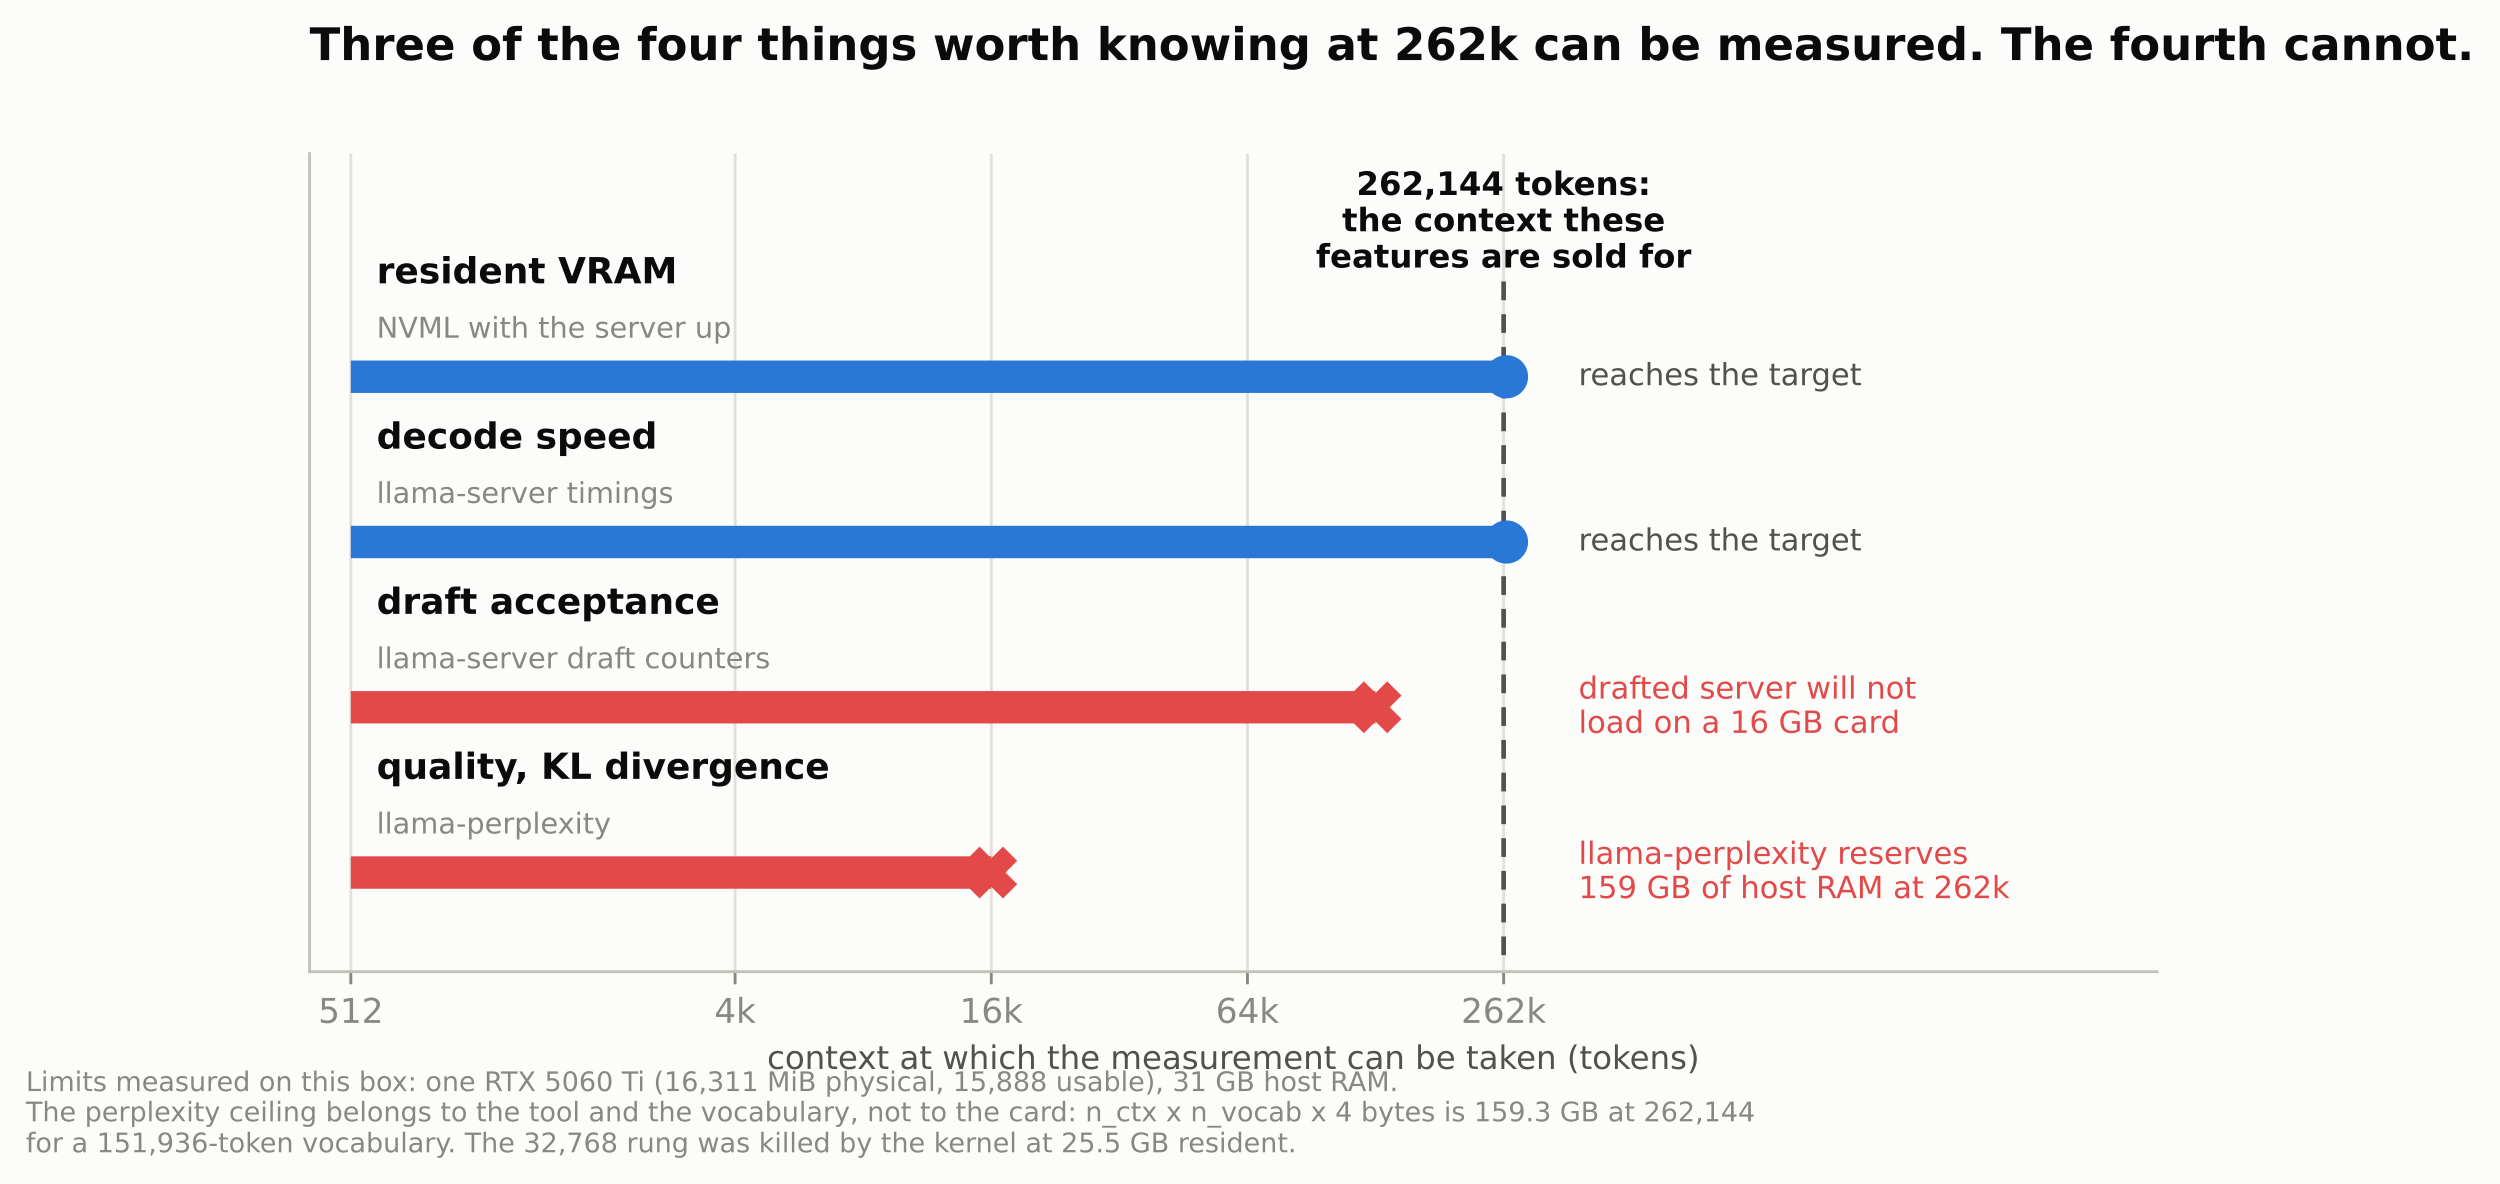
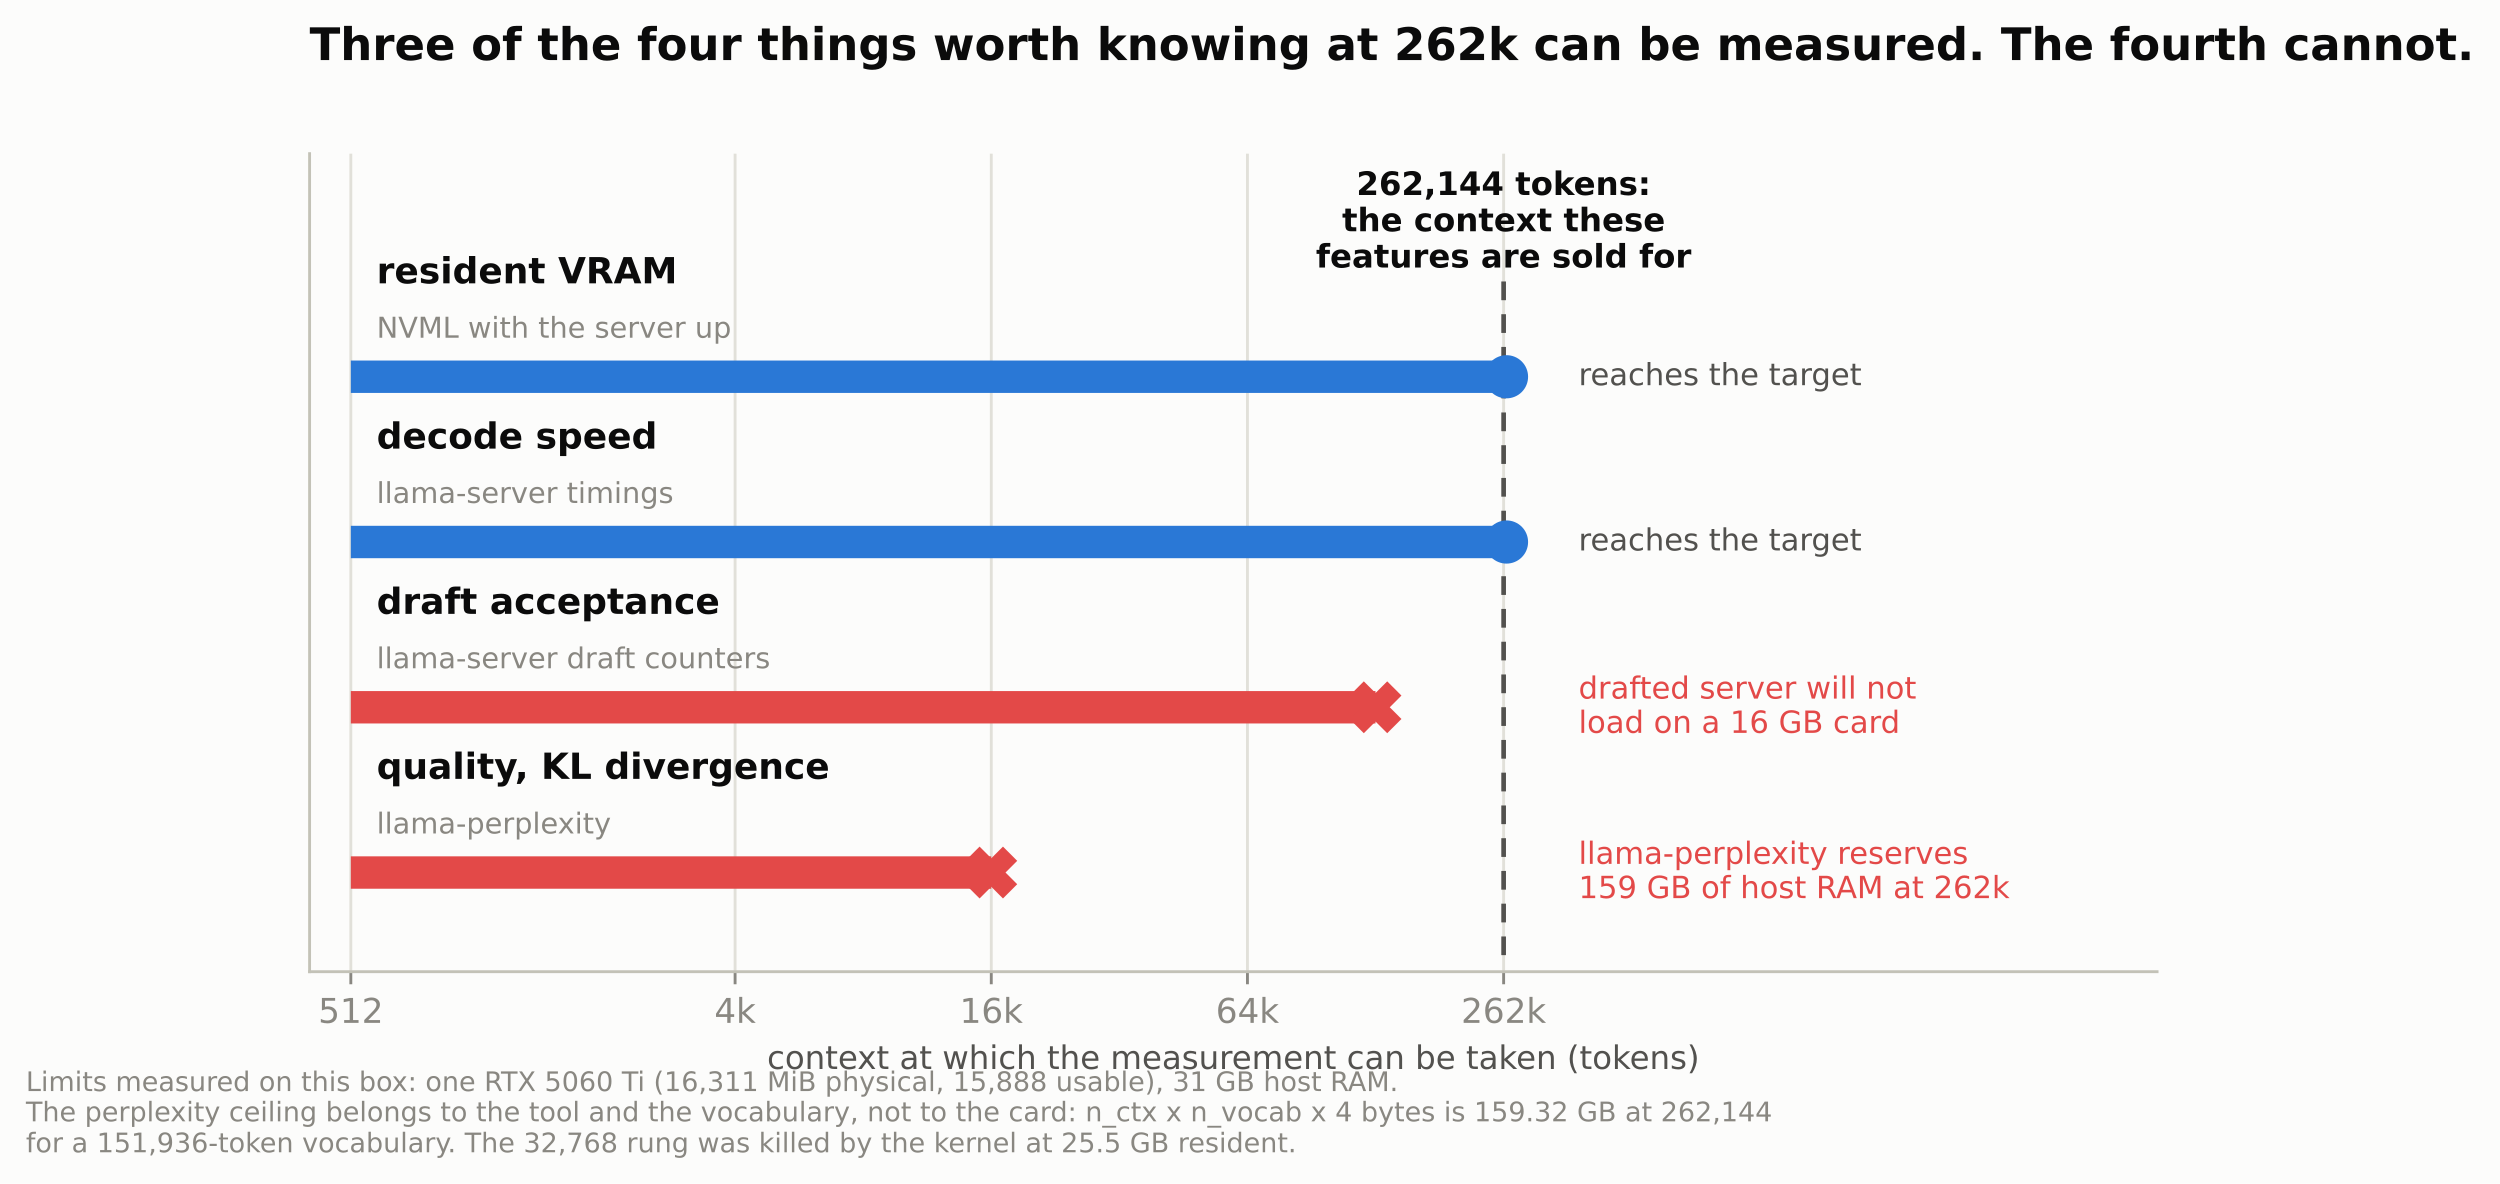
<svg xmlns="http://www.w3.org/2000/svg" xmlns:xlink="http://www.w3.org/1999/xlink" width="694.673pt" height="328.946pt" viewBox="0 0 694.673 328.946" version="1.1">
  <defs>
    <style type="text/css">*{stroke-linejoin: round; stroke-linecap: butt}</style>
  </defs>
  <g id="figure_1">
    <g id="patch_1">
      <path d="M 0 328.946  L 694.673 328.946  L 694.673 0  L 0 0  z " style="fill: #fcfcfb" />
    </g>
    <g id="axes_1">
      <g id="patch_2">
        <path d="M 86.026 270.002  L 599.386 270.002  L 599.386 42.698  L 86.026 42.698  z " style="fill: #fcfcfb" />
      </g>
      <g id="matplotlib.axis_1">
        <g id="xtick_1">
          <g id="line2d_1">
-             <path d="M 97.484 270.002  L 97.484 42.698  " clip-path="url(#p1c9add14ac)" style="fill: none; stroke: #e1e0d9; stroke-width: 0.8; stroke-linecap: square" />
+             <path d="M 97.484 270.002  L 97.484 42.698  " clip-path="url(#p3b4c27f483)" style="fill: none; stroke: #e1e0d9; stroke-width: 0.8; stroke-linecap: square" />
          </g>
          <g id="line2d_2">
            <defs>
-               <path id="m58900bb313" d="M 0 0  L 0 3.5  " style="stroke: #898781; stroke-width: 0.8" />
+               <path id="m41ba35723c" d="M 0 0  L 0 3.5  " style="stroke: #898781; stroke-width: 0.8" />
            </defs>
            <g>
-               <use xlink:href="#m58900bb313" x="97.484" y="270.002" style="fill: #898781; stroke: #898781; stroke-width: 0.8" />
+               <use xlink:href="#m41ba35723c" x="97.484" y="270.002" style="fill: #898781; stroke: #898781; stroke-width: 0.8" />
            </g>
          </g>
          <g id="text_1">
            <text style="font-size: 9.5px; font-family: 'DejaVu Sans'; text-anchor: middle; fill: #898781" x="97.484" y="284.221" transform="rotate(-0 97.4837 284.2206)">512</text>
          </g>
        </g>
        <g id="xtick_2">
          <g id="line2d_3">
-             <path d="M 204.26 270.002  L 204.26 42.698  " clip-path="url(#p1c9add14ac)" style="fill: none; stroke: #e1e0d9; stroke-width: 0.8; stroke-linecap: square" />
+             <path d="M 204.26 270.002  L 204.26 42.698  " clip-path="url(#p3b4c27f483)" style="fill: none; stroke: #e1e0d9; stroke-width: 0.8; stroke-linecap: square" />
          </g>
          <g id="line2d_4">
            <g>
-               <use xlink:href="#m58900bb313" x="204.26" y="270.002" style="fill: #898781; stroke: #898781; stroke-width: 0.8" />
+               <use xlink:href="#m41ba35723c" x="204.26" y="270.002" style="fill: #898781; stroke: #898781; stroke-width: 0.8" />
            </g>
          </g>
          <g id="text_2">
            <text style="font-size: 9.5px; font-family: 'DejaVu Sans'; text-anchor: middle; fill: #898781" x="204.26" y="284.221" transform="rotate(-0 204.26 284.2206)">4k</text>
          </g>
        </g>
        <g id="xtick_3">
          <g id="line2d_5">
-             <path d="M 275.444 270.002  L 275.444 42.698  " clip-path="url(#p1c9add14ac)" style="fill: none; stroke: #e1e0d9; stroke-width: 0.8; stroke-linecap: square" />
+             <path d="M 275.444 270.002  L 275.444 42.698  " clip-path="url(#p3b4c27f483)" style="fill: none; stroke: #e1e0d9; stroke-width: 0.8; stroke-linecap: square" />
          </g>
          <g id="line2d_6">
            <g>
-               <use xlink:href="#m58900bb313" x="275.444" y="270.002" style="fill: #898781; stroke: #898781; stroke-width: 0.8" />
+               <use xlink:href="#m41ba35723c" x="275.444" y="270.002" style="fill: #898781; stroke: #898781; stroke-width: 0.8" />
            </g>
          </g>
          <g id="text_3">
            <text style="font-size: 9.5px; font-family: 'DejaVu Sans'; text-anchor: middle; fill: #898781" x="275.444" y="284.221" transform="rotate(-0 275.4442 284.2206)">16k</text>
          </g>
        </g>
        <g id="xtick_4">
          <g id="line2d_7">
-             <path d="M 346.628 270.002  L 346.628 42.698  " clip-path="url(#p1c9add14ac)" style="fill: none; stroke: #e1e0d9; stroke-width: 0.8; stroke-linecap: square" />
+             <path d="M 346.628 270.002  L 346.628 42.698  " clip-path="url(#p3b4c27f483)" style="fill: none; stroke: #e1e0d9; stroke-width: 0.8; stroke-linecap: square" />
          </g>
          <g id="line2d_8">
            <g>
-               <use xlink:href="#m58900bb313" x="346.628" y="270.002" style="fill: #898781; stroke: #898781; stroke-width: 0.8" />
+               <use xlink:href="#m41ba35723c" x="346.628" y="270.002" style="fill: #898781; stroke: #898781; stroke-width: 0.8" />
            </g>
          </g>
          <g id="text_4">
            <text style="font-size: 9.5px; font-family: 'DejaVu Sans'; text-anchor: middle; fill: #898781" x="346.628" y="284.221" transform="rotate(-0 346.6285 284.2206)">64k</text>
          </g>
        </g>
        <g id="xtick_5">
          <g id="line2d_9">
-             <path d="M 417.813 270.002  L 417.813 42.698  " clip-path="url(#p1c9add14ac)" style="fill: none; stroke: #e1e0d9; stroke-width: 0.8; stroke-linecap: square" />
+             <path d="M 417.813 270.002  L 417.813 42.698  " clip-path="url(#p3b4c27f483)" style="fill: none; stroke: #e1e0d9; stroke-width: 0.8; stroke-linecap: square" />
          </g>
          <g id="line2d_10">
            <g>
-               <use xlink:href="#m58900bb313" x="417.813" y="270.002" style="fill: #898781; stroke: #898781; stroke-width: 0.8" />
+               <use xlink:href="#m41ba35723c" x="417.813" y="270.002" style="fill: #898781; stroke: #898781; stroke-width: 0.8" />
            </g>
          </g>
          <g id="text_5">
            <text style="font-size: 9.5px; font-family: 'DejaVu Sans'; text-anchor: middle; fill: #898781" x="417.813" y="284.221" transform="rotate(-0 417.8127 284.2206)">262k</text>
          </g>
        </g>
        <g id="text_6">
          <text style="font-size: 9px; font-family: 'DejaVu Sans'; text-anchor: middle; fill: #52514e" x="342.706" y="297.035" transform="rotate(-0 342.7056 297.0349)">context at which the measurement can be taken (tokens)</text>
        </g>
      </g>
      <g id="matplotlib.axis_2" />
      <g id="LineCollection_1">
-         <path d="M 417.813 265.41  L 417.813 76.22  " clip-path="url(#p1c9add14ac)" style="fill: none; stroke-dasharray: 5.2,3.9; stroke-dashoffset: 0; stroke: #52514e; stroke-width: 1.3" />
+         <path d="M 417.813 265.41  L 417.813 76.22  " clip-path="url(#p3b4c27f483)" style="fill: none; stroke-dasharray: 5.2,3.9; stroke-dashoffset: 0; stroke: #52514e; stroke-width: 1.3" />
      </g>
      <g id="patch_3">
        <path d="M 86.026 270.002  L 86.026 42.698  " style="fill: none; stroke: #c3c2b7; stroke-width: 0.8; stroke-linejoin: miter; stroke-linecap: square" />
      </g>
      <g id="patch_4">
        <path d="M 86.026 270.002  L 599.386 270.002  " style="fill: none; stroke: #c3c2b7; stroke-width: 0.8; stroke-linejoin: miter; stroke-linecap: square" />
      </g>
      <g id="line2d_11">
-         <path d="M 97.484 104.69  L 418.609 104.69  " clip-path="url(#p1c9add14ac)" style="fill: none; stroke: #2a78d6; stroke-width: 9" />
+         <path d="M 97.484 104.69  L 418.609 104.69  " clip-path="url(#p3b4c27f483)" style="fill: none; stroke: #2a78d6; stroke-width: 9" />
      </g>
      <g id="text_7">
        <text style="font-weight: 700; font-size: 10px; font-family: 'DejaVu Sans'; text-anchor: start; fill: #0b0b0b" x="104.66" y="78.732" transform="rotate(-0 104.6603 78.73196)">resident VRAM</text>
      </g>
      <g id="text_8">
        <text style="font-size: 8px; font-family: 'DejaVu Sans'; text-anchor: start; fill: #898781" x="104.66" y="93.842" transform="rotate(-0 104.6603 93.8423)">NVML with the server up</text>
      </g>
      <g id="text_9">
        <text style="font-size: 8.5px; font-family: 'DejaVu Sans'; text-anchor: start; fill: #52514e" x="438.633" y="107.036" transform="rotate(-0 438.6327 107.0355)">reaches the target</text>
      </g>
      <g id="line2d_12">
-         <path d="M 97.484 150.61  L 418.609 150.61  " clip-path="url(#p1c9add14ac)" style="fill: none; stroke: #2a78d6; stroke-width: 9" />
+         <path d="M 97.484 150.61  L 418.609 150.61  " clip-path="url(#p3b4c27f483)" style="fill: none; stroke: #2a78d6; stroke-width: 9" />
      </g>
      <g id="text_10">
        <text style="font-weight: 700; font-size: 10px; font-family: 'DejaVu Sans'; text-anchor: start; fill: #0b0b0b" x="104.66" y="124.652" transform="rotate(-0 104.6603 124.652)">decode speed</text>
      </g>
      <g id="text_11">
        <text style="font-size: 8px; font-family: 'DejaVu Sans'; text-anchor: start; fill: #898781" x="104.66" y="139.762" transform="rotate(-0 104.6603 139.7623)">llama-server timings</text>
      </g>
      <g id="text_12">
        <text style="font-size: 8.5px; font-family: 'DejaVu Sans'; text-anchor: start; fill: #52514e" x="438.633" y="152.956" transform="rotate(-0 438.6327 152.9555)">reaches the target</text>
      </g>
      <g id="line2d_13">
-         <path d="M 97.484 196.53  L 382.212 196.53  " clip-path="url(#p1c9add14ac)" style="fill: none; stroke: #e34948; stroke-width: 9" />
+         <path d="M 97.484 196.53  L 382.212 196.53  " clip-path="url(#p3b4c27f483)" style="fill: none; stroke: #e34948; stroke-width: 9" />
      </g>
      <g id="text_13">
        <text style="font-weight: 700; font-size: 10px; font-family: 'DejaVu Sans'; text-anchor: start; fill: #0b0b0b" x="104.66" y="170.572" transform="rotate(-0 104.6603 170.572)">draft acceptance</text>
      </g>
      <g id="text_14">
        <text style="font-size: 8px; font-family: 'DejaVu Sans'; text-anchor: start; fill: #898781" x="104.66" y="185.682" transform="rotate(-0 104.6603 185.6823)">llama-server draft counters</text>
      </g>
      <g id="text_15">
        <text style="font-size: 8.5px; font-family: 'DejaVu Sans'; fill: #e34948" transform="translate(438.6327 194.1164)">drafted server will not</text>
        <text style="font-size: 8.5px; font-family: 'DejaVu Sans'; fill: #e34948" transform="translate(438.6327 203.6346)">load on a 16 GB card</text>
      </g>
      <g id="line2d_14">
-         <path d="M 97.484 242.45  L 275.444 242.45  " clip-path="url(#p1c9add14ac)" style="fill: none; stroke: #e34948; stroke-width: 9" />
+         <path d="M 97.484 242.45  L 275.444 242.45  " clip-path="url(#p3b4c27f483)" style="fill: none; stroke: #e34948; stroke-width: 9" />
      </g>
      <g id="text_16">
        <text style="font-weight: 700; font-size: 10px; font-family: 'DejaVu Sans'; text-anchor: start; fill: #0b0b0b" x="104.66" y="216.414" transform="rotate(-0 104.6603 216.4138)">quality, KL divergence</text>
      </g>
      <g id="text_17">
        <text style="font-size: 8px; font-family: 'DejaVu Sans'; text-anchor: start; fill: #898781" x="104.66" y="231.602" transform="rotate(-0 104.6603 231.6023)">llama-perplexity</text>
      </g>
      <g id="text_18">
        <text style="font-size: 8.5px; font-family: 'DejaVu Sans'; fill: #e34948" transform="translate(438.6327 240.0364)">llama-perplexity reserves</text>
        <text style="font-size: 8.5px; font-family: 'DejaVu Sans'; fill: #e34948" transform="translate(438.6327 249.5546)">159 GB of host RAM at 262k</text>
      </g>
      <g id="text_19">
        <text style="font-weight: 700; font-size: 9px; font-family: 'DejaVu Sans'; fill: #0b0b0b" transform="translate(376.9007 54.19187)">262,144 tokens:</text>
        <text style="font-weight: 700; font-size: 9px; font-family: 'DejaVu Sans'; fill: #0b0b0b" transform="translate(372.9167 64.2699)">the context these</text>
        <text style="font-weight: 700; font-size: 9px; font-family: 'DejaVu Sans'; fill: #0b0b0b" transform="translate(365.6528 74.34793)">features are sold for</text>
      </g>
      <g id="text_20">
        <text style="font-weight: 700; font-size: 12.5px; font-family: 'DejaVu Sans'; text-anchor: start; fill: #0b0b0b" x="86.026" y="16.698" transform="rotate(-0 86.0256 16.69805)">Three of the four things worth knowing at 262k can be measured. The fourth cannot.</text>
      </g>
      <g id="line2d_15">
-         <path d="M 418.609 104.69  " clip-path="url(#p1c9add14ac)" style="fill: none; stroke: #2a78d6; stroke-width: 1.5; stroke-linecap: square" />
+         <path d="M 418.609 104.69  " clip-path="url(#p3b4c27f483)" style="fill: none; stroke: #2a78d6; stroke-width: 1.5; stroke-linecap: square" />
        <defs>
-           <path id="mbc93141547" d="M 0 5.5  C 1.459 5.5 2.858 4.92 3.889 3.889  C 4.92 2.858 5.5 1.459 5.5 0  C 5.5 -1.459 4.92 -2.858 3.889 -3.889  C 2.858 -4.92 1.459 -5.5 0 -5.5  C -1.459 -5.5 -2.858 -4.92 -3.889 -3.889  C -4.92 -2.858 -5.5 -1.459 -5.5 0  C -5.5 1.459 -4.92 2.858 -3.889 3.889  C -2.858 4.92 -1.459 5.5 0 5.5  z " style="stroke: #2a78d6" />
+           <path id="mab9ab3d83a" d="M 0 5.5  C 1.459 5.5 2.858 4.92 3.889 3.889  C 4.92 2.858 5.5 1.459 5.5 0  C 5.5 -1.459 4.92 -2.858 3.889 -3.889  C 2.858 -4.92 1.459 -5.5 0 -5.5  C -1.459 -5.5 -2.858 -4.92 -3.889 -3.889  C -4.92 -2.858 -5.5 -1.459 -5.5 0  C -5.5 1.459 -4.92 2.858 -3.889 3.889  C -2.858 4.92 -1.459 5.5 0 5.5  z " style="stroke: #2a78d6" />
        </defs>
-         <g clip-path="url(#p1c9add14ac)">
-           <use xlink:href="#mbc93141547" x="418.609" y="104.69" style="fill: #2a78d6; stroke: #2a78d6" />
+         <g clip-path="url(#p3b4c27f483)">
+           <use xlink:href="#mab9ab3d83a" x="418.609" y="104.69" style="fill: #2a78d6; stroke: #2a78d6" />
        </g>
      </g>
      <g id="line2d_16">
-         <path d="M 418.609 150.61  " clip-path="url(#p1c9add14ac)" style="fill: none; stroke: #2a78d6; stroke-width: 1.5; stroke-linecap: square" />
-         <g clip-path="url(#p1c9add14ac)">
-           <use xlink:href="#mbc93141547" x="418.609" y="150.61" style="fill: #2a78d6; stroke: #2a78d6" />
+         <path d="M 418.609 150.61  " clip-path="url(#p3b4c27f483)" style="fill: none; stroke: #2a78d6; stroke-width: 1.5; stroke-linecap: square" />
+         <g clip-path="url(#p3b4c27f483)">
+           <use xlink:href="#mab9ab3d83a" x="418.609" y="150.61" style="fill: #2a78d6; stroke: #2a78d6" />
        </g>
      </g>
      <g id="line2d_17">
-         <path d="M 382.212 196.53  " clip-path="url(#p1c9add14ac)" style="fill: none; stroke: #e34948; stroke-width: 1.5; stroke-linecap: square" />
+         <path d="M 382.212 196.53  " clip-path="url(#p3b4c27f483)" style="fill: none; stroke: #e34948; stroke-width: 1.5; stroke-linecap: square" />
        <defs>
-           <path id="mffd7848ad2" d="M -3.25 6.5  L 0 3.25  L 3.25 6.5  L 6.5 3.25  L 3.25 0  L 6.5 -3.25  L 3.25 -6.5  L 0 -3.25  L -3.25 -6.5  L -6.5 -3.25  L -3.25 0  L -6.5 3.25  z " style="stroke: #e34948; stroke-linejoin: miter" />
+           <path id="mfce4f37b17" d="M -3.25 6.5  L 0 3.25  L 3.25 6.5  L 6.5 3.25  L 3.25 0  L 6.5 -3.25  L 3.25 -6.5  L 0 -3.25  L -3.25 -6.5  L -6.5 -3.25  L -3.25 0  L -6.5 3.25  z " style="stroke: #e34948; stroke-linejoin: miter" />
        </defs>
-         <g clip-path="url(#p1c9add14ac)">
-           <use xlink:href="#mffd7848ad2" x="382.212" y="196.53" style="fill: #e34948; stroke: #e34948; stroke-linejoin: miter" />
+         <g clip-path="url(#p3b4c27f483)">
+           <use xlink:href="#mfce4f37b17" x="382.212" y="196.53" style="fill: #e34948; stroke: #e34948; stroke-linejoin: miter" />
        </g>
      </g>
      <g id="line2d_18">
-         <path d="M 275.444 242.45  " clip-path="url(#p1c9add14ac)" style="fill: none; stroke: #e34948; stroke-width: 1.5; stroke-linecap: square" />
-         <g clip-path="url(#p1c9add14ac)">
-           <use xlink:href="#mffd7848ad2" x="275.444" y="242.45" style="fill: #e34948; stroke: #e34948; stroke-linejoin: miter" />
+         <path d="M 275.444 242.45  " clip-path="url(#p3b4c27f483)" style="fill: none; stroke: #e34948; stroke-width: 1.5; stroke-linecap: square" />
+         <g clip-path="url(#p3b4c27f483)">
+           <use xlink:href="#mfce4f37b17" x="275.444" y="242.45" style="fill: #e34948; stroke: #e34948; stroke-linejoin: miter" />
        </g>
      </g>
    </g>
    <g id="text_21">
      <text style="font-size: 7.5px; font-family: 'DejaVu Sans'; fill: #898781" transform="translate(7.2 303.1807)">Limits measured on this box: one RTX 5060 Ti (16,311 MiB physical, 15,888 usable), 31 GB host RAM.</text>
-       <text style="font-size: 7.5px; font-family: 'DejaVu Sans'; fill: #898781" transform="translate(7.2 311.5791)">The perplexity ceiling belongs to the tool and the vocabulary, not to the card: n_ctx x n_vocab x 4 bytes is 159.3 GB at 262,144</text>
+       <text style="font-size: 7.5px; font-family: 'DejaVu Sans'; fill: #898781" transform="translate(7.2 311.5791)">The perplexity ceiling belongs to the tool and the vocabulary, not to the card: n_ctx x n_vocab x 4 bytes is 159.32 GB at 262,144</text>
      <text style="font-size: 7.5px; font-family: 'DejaVu Sans'; fill: #898781" transform="translate(7.2 320.186)">for a 151,936-token vocabulary. The 32,768 rung was killed by the kernel at 25.5 GB resident.</text>
    </g>
  </g>
  <defs>
-     <clipPath id="p1c9add14ac">
+     <clipPath id="p3b4c27f483">
      <rect x="86.026" y="42.698" width="513.36" height="227.304" />
    </clipPath>
  </defs>
</svg>
